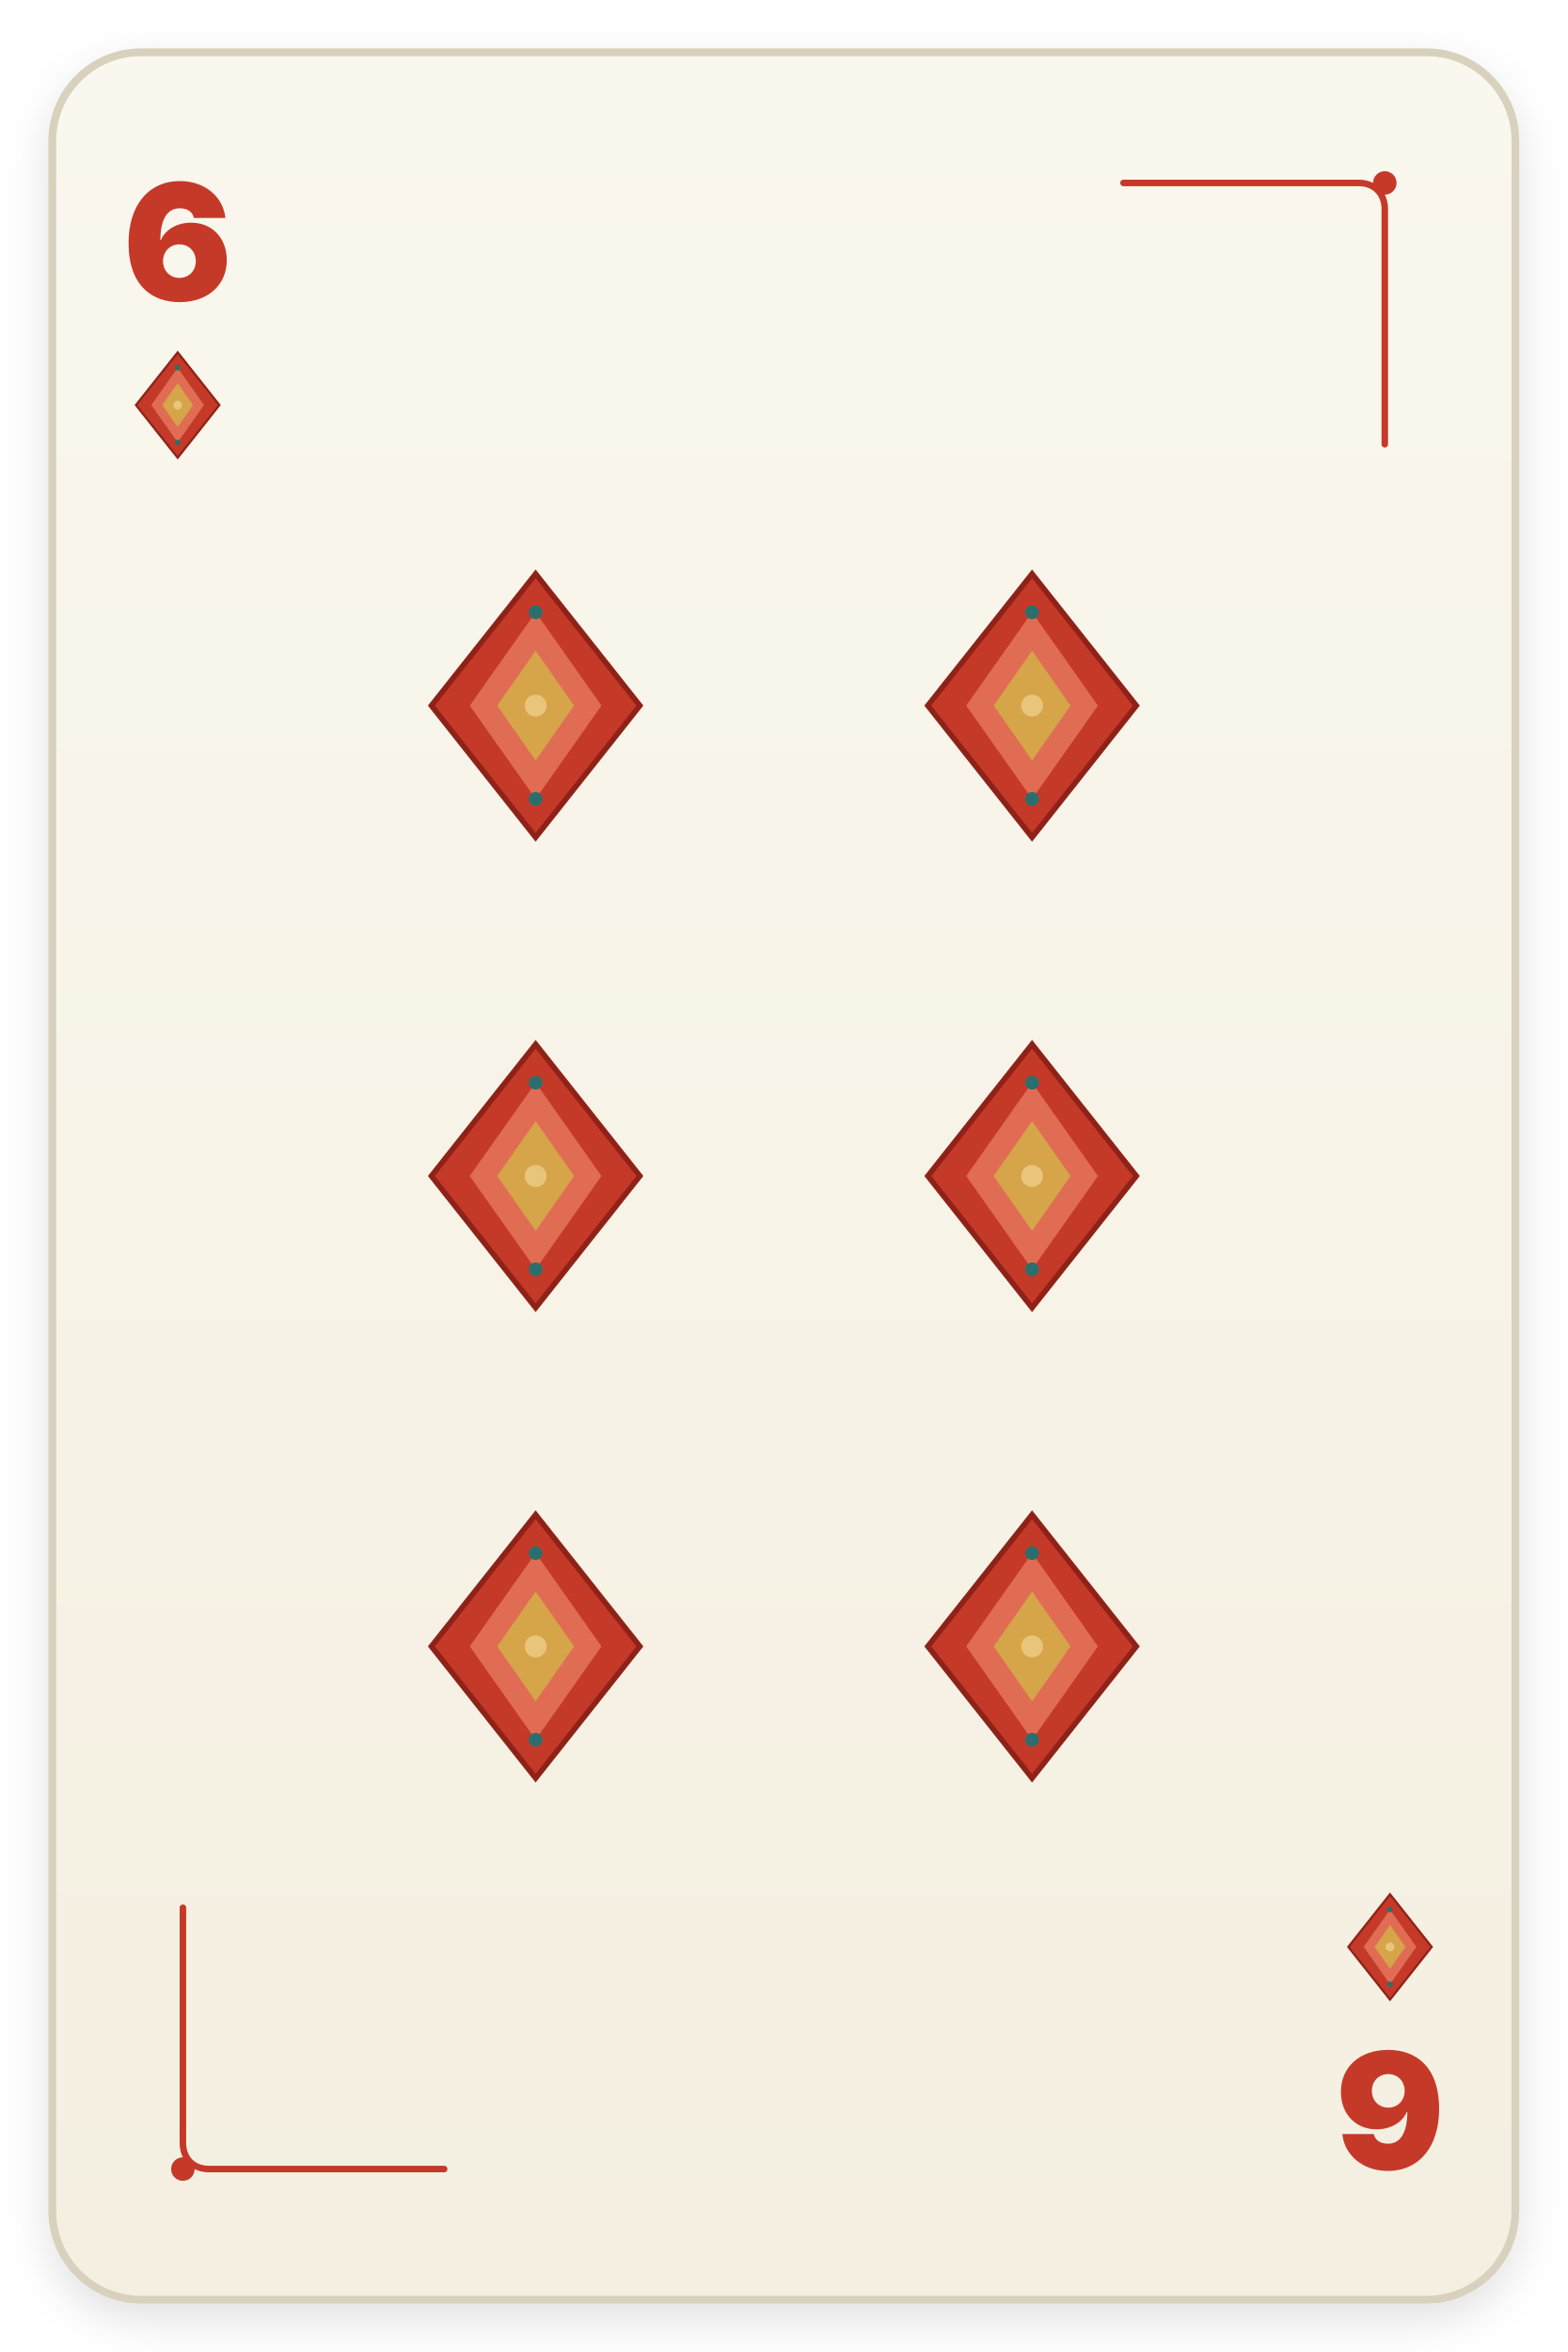
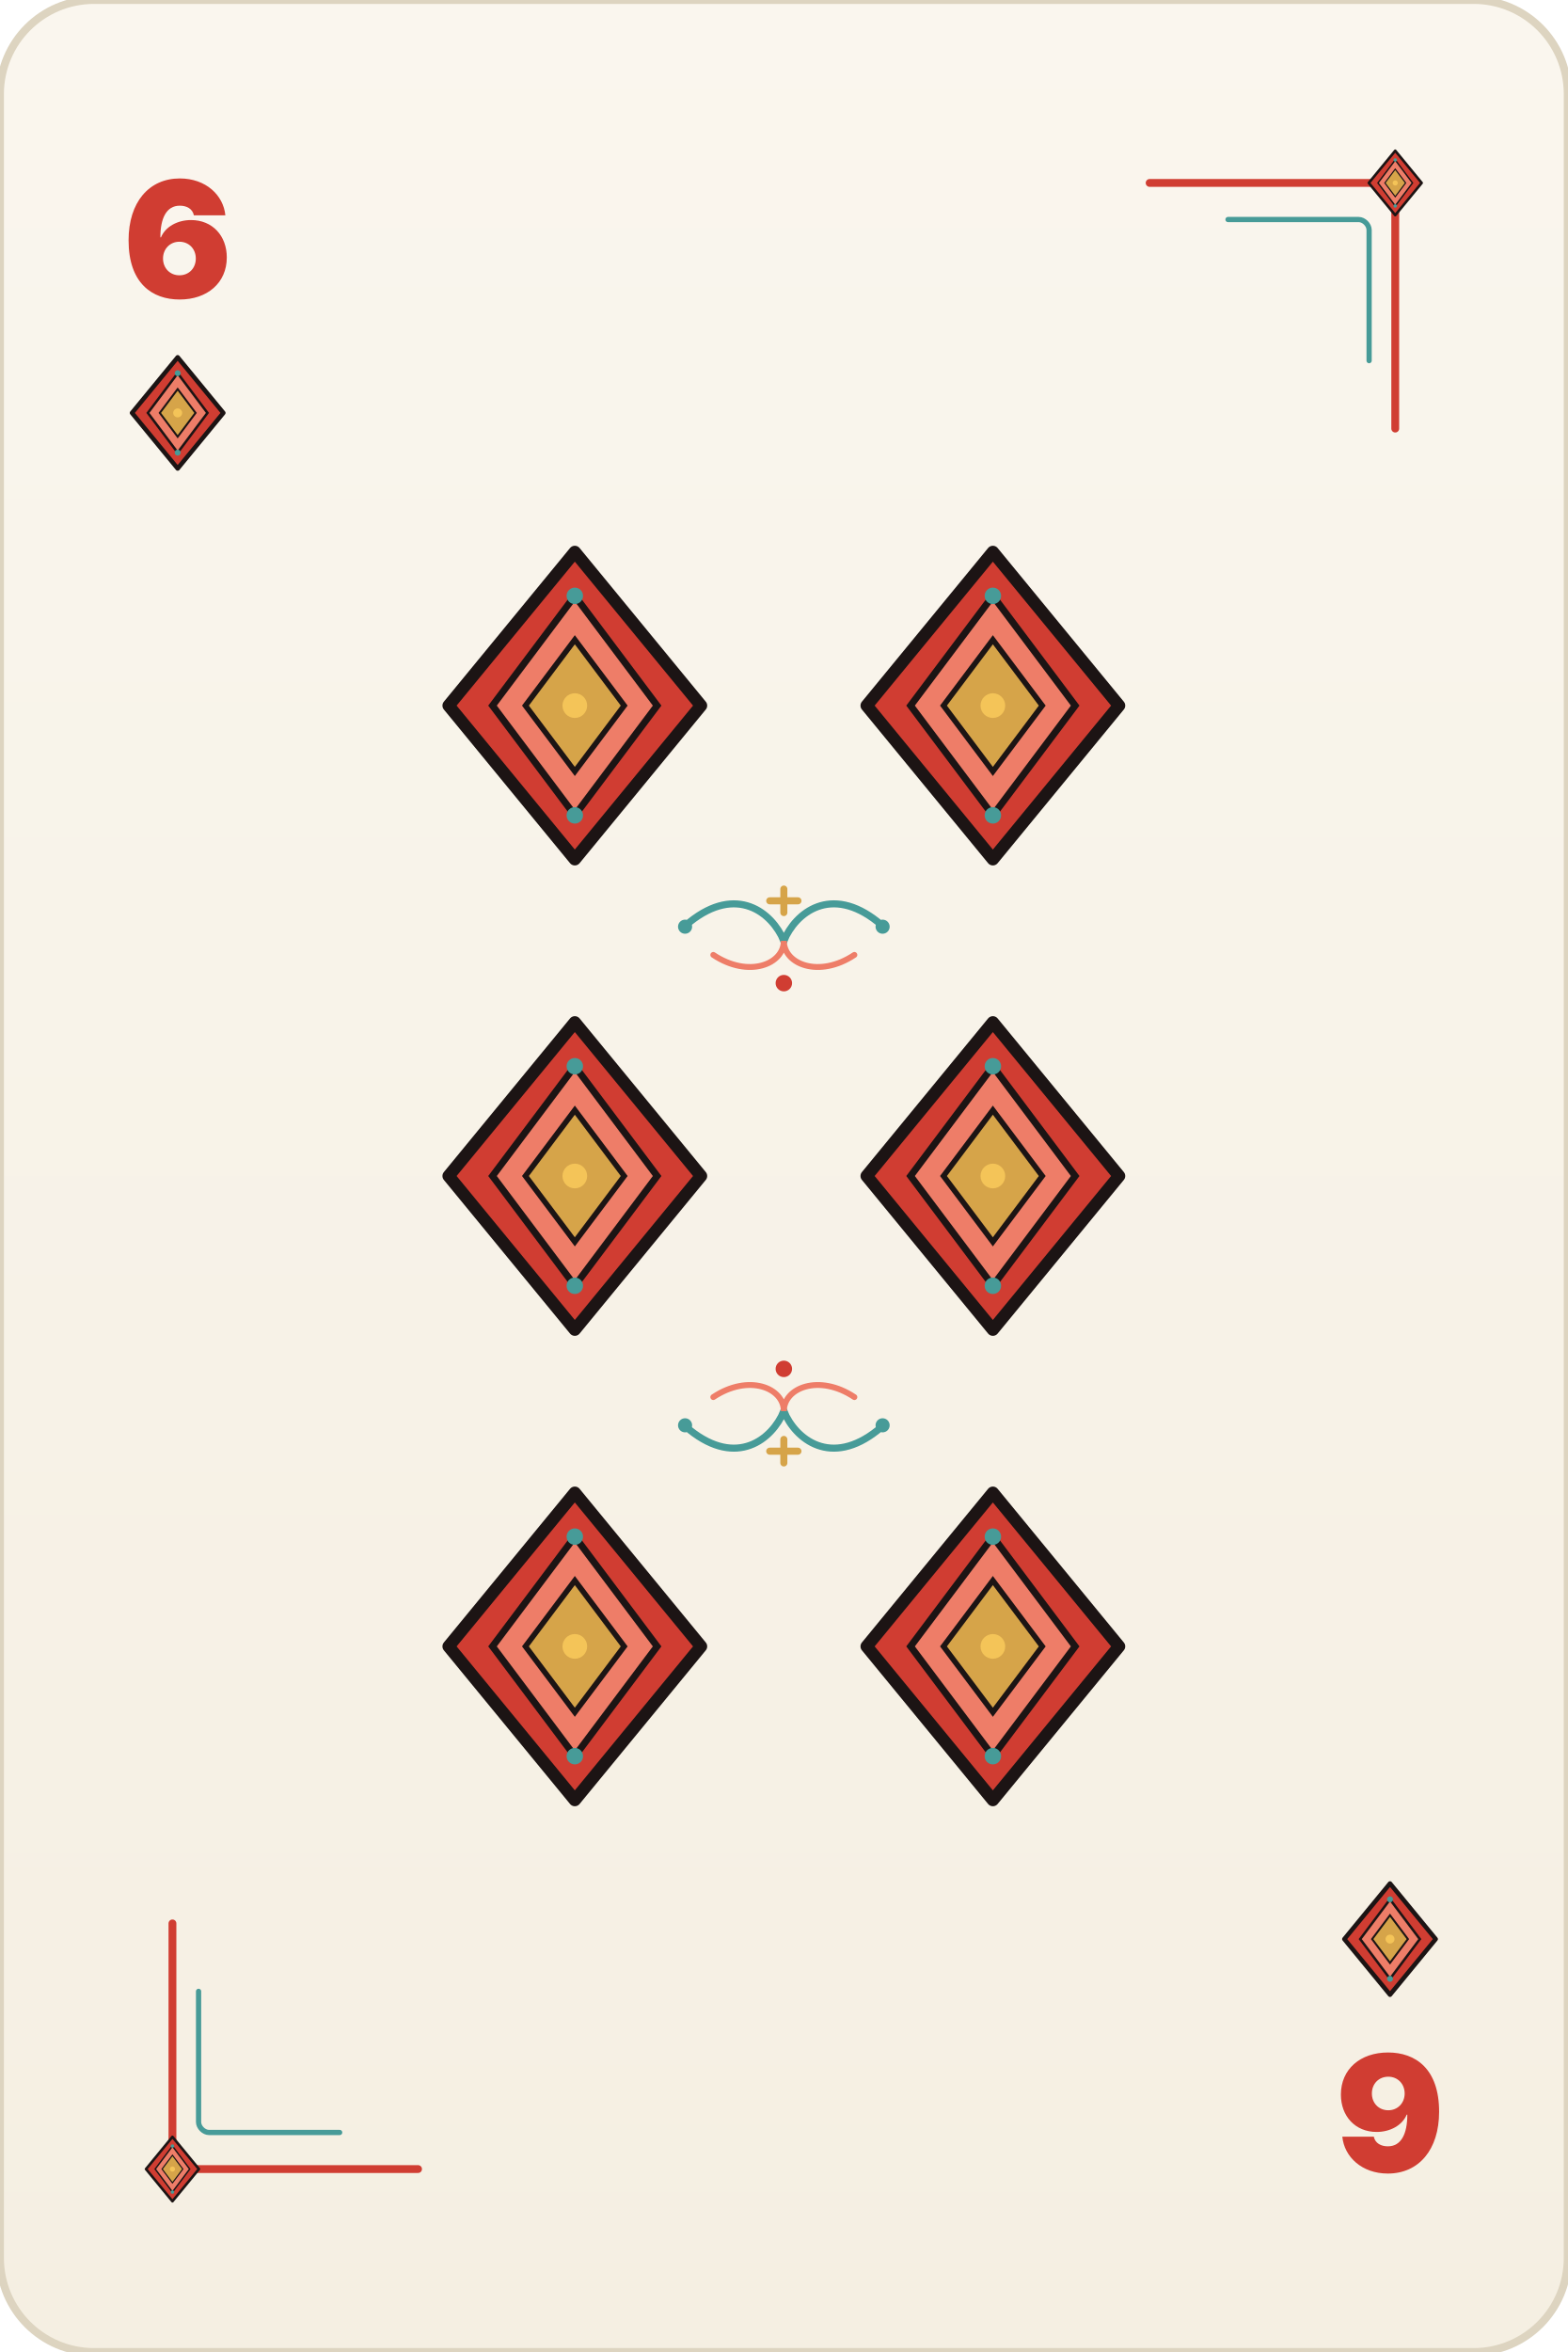
<svg xmlns="http://www.w3.org/2000/svg" width="600" height="900" viewBox="0 0 600 900">
  <defs>
    <linearGradient id="bgGrad" x1="0" y1="0" x2="0" y2="1">
-       <stop offset="0%" stop-color="#FAF7EE" />
-       <stop offset="100%" stop-color="#F4EFE0" />
+       <stop offset="0%" stop-color="#FAF6EE" />
+       <stop offset="100%" stop-color="#F5EFE2" />
    </linearGradient>
-     <filter id="cardShadow" x="-5%" y="-5%" width="110%" height="110%">
-       <feDropShadow dx="0" dy="6" stdDeviation="8" flood-color="#000000" flood-opacity="0.12" />
-     </filter>
  </defs>
-   <rect x="20" y="20" width="560" height="860" rx="34" fill="url(#bgGrad)" stroke="#D8D1BE" stroke-width="3" filter="url(#cardShadow)" />
-   <path d="M 430,70 L 520,70 C 526,70 530,74 530,80 L 530,170" fill="none" stroke="#C53929" stroke-width="2.5" stroke-linecap="round" />
-   <circle cx="530" cy="70" r="4.5" fill="#C53929" />
-   <path d="M 170,830 L 80,830 C 74,830 70,826 70,820 L 70,730" fill="none" stroke="#C53929" stroke-width="2.5" stroke-linecap="round" />
-   <circle cx="70" cy="830" r="4.5" fill="#C53929" />
-   <g transform="translate(68, 60)">
-     <text x="0" y="55" font-family="'system-ui', -apple-system, 'Georgia', serif" font-weight="900" font-size="62" fill="#C53929" text-anchor="middle">6</text>
-     <g transform="translate(0, 95) scale(0.42) ">
-       <path d="M 0,-48 L 38,0 L 0,48 L -38,0 Z" fill="#C53929" stroke="#8F2218" stroke-width="2" />
-       <path d="M 0,-34 L 24,0 L 0,34 L -24,0 Z" fill="#E06D53" />
-       <path d="M 0,-20 L 14,0 L 0,20 L -14,0 Z" fill="#D6A449" />
-       <circle cx="0" cy="0" r="4" fill="#E8C57A" />
-       <circle cx="0" cy="-34" r="2.5" fill="#2A6F6D" />
-       <circle cx="0" cy="34" r="2.5" fill="#2A6F6D" />
+   <rect x="0" y="0" width="600" height="900" rx="36" fill="url(#bgGrad)" stroke="#DDD4C0" stroke-width="3" />
+   <path d="M 440,70 L 524,70 C 530,70 534,74 534,80 L 534,164" fill="none" stroke="#D03D32" stroke-width="3" stroke-linecap="round" />
+   <path d="M 470,84 L 520,84 C 522,84 524,86 524,88 L 524,138" fill="none" stroke="#479B98" stroke-width="2" stroke-linecap="round" />
+   <g transform="translate(534, 70) scale(0.22) ">
+     <path d="M 0,-56 L 46,0 L 0,56 L -46,0 Z" fill="#D03D32" stroke="#1C1414" stroke-width="4.5" stroke-linejoin="round" />
+     <path d="M 0,-40 L 30,0 L 0,40 L -30,0 Z" fill="#EE7D68" stroke="#1C1414" stroke-width="2.5" />
+     <path d="M 0,-24 L 18,0 L 0,24 L -18,0 Z" fill="#D6A449" stroke="#1C1414" stroke-width="2" />
+     <circle cx="0" cy="0" r="4.5" fill="#F4C458" />
+     <circle cx="0" cy="-40" r="3" fill="#479B98" />
+     <circle cx="0" cy="40" r="3" fill="#479B98" />
+   </g>
+   <path d="M 160,830 L 76,830 C 70,830 66,826 66,820 L 66,736" fill="none" stroke="#D03D32" stroke-width="3" stroke-linecap="round" />
+   <path d="M 130,816 L 80,816 C 78,816 76,814 76,812 L 76,762" fill="none" stroke="#479B98" stroke-width="2" stroke-linecap="round" />
+   <g transform="translate(66, 830) scale(0.22) rotate(180)">
+     <path d="M 0,-56 L 46,0 L 0,56 L -46,0 Z" fill="#D03D32" stroke="#1C1414" stroke-width="4.5" stroke-linejoin="round" />
+     <path d="M 0,-40 L 30,0 L 0,40 L -30,0 Z" fill="#EE7D68" stroke="#1C1414" stroke-width="2.5" />
+     <path d="M 0,-24 L 18,0 L 0,24 L -18,0 Z" fill="#D6A449" stroke="#1C1414" stroke-width="2" />
+     <circle cx="0" cy="0" r="4.5" fill="#F4C458" />
+     <circle cx="0" cy="-40" r="3" fill="#479B98" />
+     <circle cx="0" cy="40" r="3" fill="#479B98" />
+   </g>
+   <g transform="translate(68, 62)">
+     <text x="0" y="52" font-family="-apple-system, system-ui, 'Georgia', serif" font-weight="900" font-size="62" fill="#D03D32" text-anchor="middle">6</text>
+     <g transform="translate(0, 96) scale(0.38) ">
+       <path d="M 0,-56 L 46,0 L 0,56 L -46,0 Z" fill="#D03D32" stroke="#1C1414" stroke-width="4.5" stroke-linejoin="round" />
+       <path d="M 0,-40 L 30,0 L 0,40 L -30,0 Z" fill="#EE7D68" stroke="#1C1414" stroke-width="2.5" />
+       <path d="M 0,-24 L 18,0 L 0,24 L -18,0 Z" fill="#D6A449" stroke="#1C1414" stroke-width="2" />
+       <circle cx="0" cy="0" r="4.5" fill="#F4C458" />
+       <circle cx="0" cy="-40" r="3" fill="#479B98" />
+       <circle cx="0" cy="40" r="3" fill="#479B98" />
    </g>
  </g>
-   <g transform="translate(532, 840) rotate(180)">
-     <text x="0" y="55" font-family="'system-ui', -apple-system, 'Georgia', serif" font-weight="900" font-size="62" fill="#C53929" text-anchor="middle">6</text>
-     <g transform="translate(0, 95) scale(0.42) ">
-       <path d="M 0,-48 L 38,0 L 0,48 L -38,0 Z" fill="#C53929" stroke="#8F2218" stroke-width="2" />
-       <path d="M 0,-34 L 24,0 L 0,34 L -24,0 Z" fill="#E06D53" />
-       <path d="M 0,-20 L 14,0 L 0,20 L -14,0 Z" fill="#D6A449" />
-       <circle cx="0" cy="0" r="4" fill="#E8C57A" />
-       <circle cx="0" cy="-34" r="2.5" fill="#2A6F6D" />
-       <circle cx="0" cy="34" r="2.5" fill="#2A6F6D" />
+   <g transform="translate(532, 838) rotate(180)">
+     <text x="0" y="52" font-family="-apple-system, system-ui, 'Georgia', serif" font-weight="900" font-size="62" fill="#D03D32" text-anchor="middle">6</text>
+     <g transform="translate(0, 96) scale(0.38) ">
+       <path d="M 0,-56 L 46,0 L 0,56 L -46,0 Z" fill="#D03D32" stroke="#1C1414" stroke-width="4.5" stroke-linejoin="round" />
+       <path d="M 0,-40 L 30,0 L 0,40 L -30,0 Z" fill="#EE7D68" stroke="#1C1414" stroke-width="2.5" />
+       <path d="M 0,-24 L 18,0 L 0,24 L -18,0 Z" fill="#D6A449" stroke="#1C1414" stroke-width="2" />
+       <circle cx="0" cy="0" r="4.5" fill="#F4C458" />
+       <circle cx="0" cy="-40" r="3" fill="#479B98" />
+       <circle cx="0" cy="40" r="3" fill="#479B98" />
    </g>
  </g>
-   <g transform="translate(205, 270) scale(1.05) ">
-     <path d="M 0,-48 L 38,0 L 0,48 L -38,0 Z" fill="#C53929" stroke="#8F2218" stroke-width="2" />
-     <path d="M 0,-34 L 24,0 L 0,34 L -24,0 Z" fill="#E06D53" />
-     <path d="M 0,-20 L 14,0 L 0,20 L -14,0 Z" fill="#D6A449" />
-     <circle cx="0" cy="0" r="4" fill="#E8C57A" />
-     <circle cx="0" cy="-34" r="2.5" fill="#2A6F6D" />
-     <circle cx="0" cy="34" r="2.5" fill="#2A6F6D" />
+   <g transform="translate(220, 270) scale(1.05) ">
+     <path d="M 0,-56 L 46,0 L 0,56 L -46,0 Z" fill="#D03D32" stroke="#1C1414" stroke-width="4.5" stroke-linejoin="round" />
+     <path d="M 0,-40 L 30,0 L 0,40 L -30,0 Z" fill="#EE7D68" stroke="#1C1414" stroke-width="2.5" />
+     <path d="M 0,-24 L 18,0 L 0,24 L -18,0 Z" fill="#D6A449" stroke="#1C1414" stroke-width="2" />
+     <circle cx="0" cy="0" r="4.5" fill="#F4C458" />
+     <circle cx="0" cy="-40" r="3" fill="#479B98" />
+     <circle cx="0" cy="40" r="3" fill="#479B98" />
  </g>
-   <g transform="translate(395, 270) scale(1.05) ">
-     <path d="M 0,-48 L 38,0 L 0,48 L -38,0 Z" fill="#C53929" stroke="#8F2218" stroke-width="2" />
-     <path d="M 0,-34 L 24,0 L 0,34 L -24,0 Z" fill="#E06D53" />
-     <path d="M 0,-20 L 14,0 L 0,20 L -14,0 Z" fill="#D6A449" />
-     <circle cx="0" cy="0" r="4" fill="#E8C57A" />
-     <circle cx="0" cy="-34" r="2.5" fill="#2A6F6D" />
-     <circle cx="0" cy="34" r="2.5" fill="#2A6F6D" />
+   <g transform="translate(380, 270) scale(1.05) ">
+     <path d="M 0,-56 L 46,0 L 0,56 L -46,0 Z" fill="#D03D32" stroke="#1C1414" stroke-width="4.5" stroke-linejoin="round" />
+     <path d="M 0,-40 L 30,0 L 0,40 L -30,0 Z" fill="#EE7D68" stroke="#1C1414" stroke-width="2.5" />
+     <path d="M 0,-24 L 18,0 L 0,24 L -18,0 Z" fill="#D6A449" stroke="#1C1414" stroke-width="2" />
+     <circle cx="0" cy="0" r="4.5" fill="#F4C458" />
+     <circle cx="0" cy="-40" r="3" fill="#479B98" />
+     <circle cx="0" cy="40" r="3" fill="#479B98" />
  </g>
-   <g transform="translate(205, 450) scale(1.05) ">
-     <path d="M 0,-48 L 38,0 L 0,48 L -38,0 Z" fill="#C53929" stroke="#8F2218" stroke-width="2" />
-     <path d="M 0,-34 L 24,0 L 0,34 L -24,0 Z" fill="#E06D53" />
-     <path d="M 0,-20 L 14,0 L 0,20 L -14,0 Z" fill="#D6A449" />
-     <circle cx="0" cy="0" r="4" fill="#E8C57A" />
-     <circle cx="0" cy="-34" r="2.5" fill="#2A6F6D" />
-     <circle cx="0" cy="34" r="2.5" fill="#2A6F6D" />
+   <g transform="translate(220, 450) scale(1.05) ">
+     <path d="M 0,-56 L 46,0 L 0,56 L -46,0 Z" fill="#D03D32" stroke="#1C1414" stroke-width="4.5" stroke-linejoin="round" />
+     <path d="M 0,-40 L 30,0 L 0,40 L -30,0 Z" fill="#EE7D68" stroke="#1C1414" stroke-width="2.5" />
+     <path d="M 0,-24 L 18,0 L 0,24 L -18,0 Z" fill="#D6A449" stroke="#1C1414" stroke-width="2" />
+     <circle cx="0" cy="0" r="4.5" fill="#F4C458" />
+     <circle cx="0" cy="-40" r="3" fill="#479B98" />
+     <circle cx="0" cy="40" r="3" fill="#479B98" />
  </g>
-   <g transform="translate(395, 450) scale(1.05) ">
-     <path d="M 0,-48 L 38,0 L 0,48 L -38,0 Z" fill="#C53929" stroke="#8F2218" stroke-width="2" />
-     <path d="M 0,-34 L 24,0 L 0,34 L -24,0 Z" fill="#E06D53" />
-     <path d="M 0,-20 L 14,0 L 0,20 L -14,0 Z" fill="#D6A449" />
-     <circle cx="0" cy="0" r="4" fill="#E8C57A" />
-     <circle cx="0" cy="-34" r="2.5" fill="#2A6F6D" />
-     <circle cx="0" cy="34" r="2.5" fill="#2A6F6D" />
+   <g transform="translate(380, 450) scale(1.05) ">
+     <path d="M 0,-56 L 46,0 L 0,56 L -46,0 Z" fill="#D03D32" stroke="#1C1414" stroke-width="4.5" stroke-linejoin="round" />
+     <path d="M 0,-40 L 30,0 L 0,40 L -30,0 Z" fill="#EE7D68" stroke="#1C1414" stroke-width="2.5" />
+     <path d="M 0,-24 L 18,0 L 0,24 L -18,0 Z" fill="#D6A449" stroke="#1C1414" stroke-width="2" />
+     <circle cx="0" cy="0" r="4.5" fill="#F4C458" />
+     <circle cx="0" cy="-40" r="3" fill="#479B98" />
+     <circle cx="0" cy="40" r="3" fill="#479B98" />
  </g>
-   <g transform="translate(205, 630) scale(1.05) rotate(180)">
-     <path d="M 0,-48 L 38,0 L 0,48 L -38,0 Z" fill="#C53929" stroke="#8F2218" stroke-width="2" />
-     <path d="M 0,-34 L 24,0 L 0,34 L -24,0 Z" fill="#E06D53" />
-     <path d="M 0,-20 L 14,0 L 0,20 L -14,0 Z" fill="#D6A449" />
-     <circle cx="0" cy="0" r="4" fill="#E8C57A" />
-     <circle cx="0" cy="-34" r="2.5" fill="#2A6F6D" />
-     <circle cx="0" cy="34" r="2.5" fill="#2A6F6D" />
+   <g transform="translate(220, 630) scale(1.05) rotate(180)">
+     <path d="M 0,-56 L 46,0 L 0,56 L -46,0 Z" fill="#D03D32" stroke="#1C1414" stroke-width="4.5" stroke-linejoin="round" />
+     <path d="M 0,-40 L 30,0 L 0,40 L -30,0 Z" fill="#EE7D68" stroke="#1C1414" stroke-width="2.5" />
+     <path d="M 0,-24 L 18,0 L 0,24 L -18,0 Z" fill="#D6A449" stroke="#1C1414" stroke-width="2" />
+     <circle cx="0" cy="0" r="4.5" fill="#F4C458" />
+     <circle cx="0" cy="-40" r="3" fill="#479B98" />
+     <circle cx="0" cy="40" r="3" fill="#479B98" />
  </g>
-   <g transform="translate(395, 630) scale(1.05) rotate(180)">
-     <path d="M 0,-48 L 38,0 L 0,48 L -38,0 Z" fill="#C53929" stroke="#8F2218" stroke-width="2" />
-     <path d="M 0,-34 L 24,0 L 0,34 L -24,0 Z" fill="#E06D53" />
-     <path d="M 0,-20 L 14,0 L 0,20 L -14,0 Z" fill="#D6A449" />
-     <circle cx="0" cy="0" r="4" fill="#E8C57A" />
-     <circle cx="0" cy="-34" r="2.5" fill="#2A6F6D" />
-     <circle cx="0" cy="34" r="2.5" fill="#2A6F6D" />
+   <g transform="translate(380, 630) scale(1.05) rotate(180)">
+     <path d="M 0,-56 L 46,0 L 0,56 L -46,0 Z" fill="#D03D32" stroke="#1C1414" stroke-width="4.5" stroke-linejoin="round" />
+     <path d="M 0,-40 L 30,0 L 0,40 L -30,0 Z" fill="#EE7D68" stroke="#1C1414" stroke-width="2.5" />
+     <path d="M 0,-24 L 18,0 L 0,24 L -18,0 Z" fill="#D6A449" stroke="#1C1414" stroke-width="2" />
+     <circle cx="0" cy="0" r="4.5" fill="#F4C458" />
+     <circle cx="0" cy="-40" r="3" fill="#479B98" />
+     <circle cx="0" cy="40" r="3" fill="#479B98" />
+   </g>
+   <g transform="translate(300, 360) scale(0.9) ">
+     <path d="M -40,-8 C -20,-24 -5,-12 0,0 C 5,-12 20,-24 40,-8" fill="none" stroke="#479B98" stroke-width="3" stroke-linecap="round" />
+     <path d="M -30,6 C -15,16 0,10 0,0 C 0,10 15,16 30,6" fill="none" stroke="#EE7D68" stroke-width="2.5" stroke-linecap="round" />
+     <path d="M 0,-12 L 0,-22 M -6,-17 L 6,-17" stroke="#D6A449" stroke-width="3" stroke-linecap="round" />
+     <circle cx="-42" cy="-6" r="3" fill="#479B98" />
+     <circle cx="42" cy="-6" r="3" fill="#479B98" />
+     <circle cx="0" cy="18" r="3.5" fill="#D03D32" />
+   </g>
+   <g transform="translate(300, 540) scale(0.9) rotate(180)">
+     <path d="M -40,-8 C -20,-24 -5,-12 0,0 C 5,-12 20,-24 40,-8" fill="none" stroke="#479B98" stroke-width="3" stroke-linecap="round" />
+     <path d="M -30,6 C -15,16 0,10 0,0 C 0,10 15,16 30,6" fill="none" stroke="#EE7D68" stroke-width="2.5" stroke-linecap="round" />
+     <path d="M 0,-12 L 0,-22 M -6,-17 L 6,-17" stroke="#D6A449" stroke-width="3" stroke-linecap="round" />
+     <circle cx="-42" cy="-6" r="3" fill="#479B98" />
+     <circle cx="42" cy="-6" r="3" fill="#479B98" />
+     <circle cx="0" cy="18" r="3.5" fill="#D03D32" />
  </g>
</svg>
